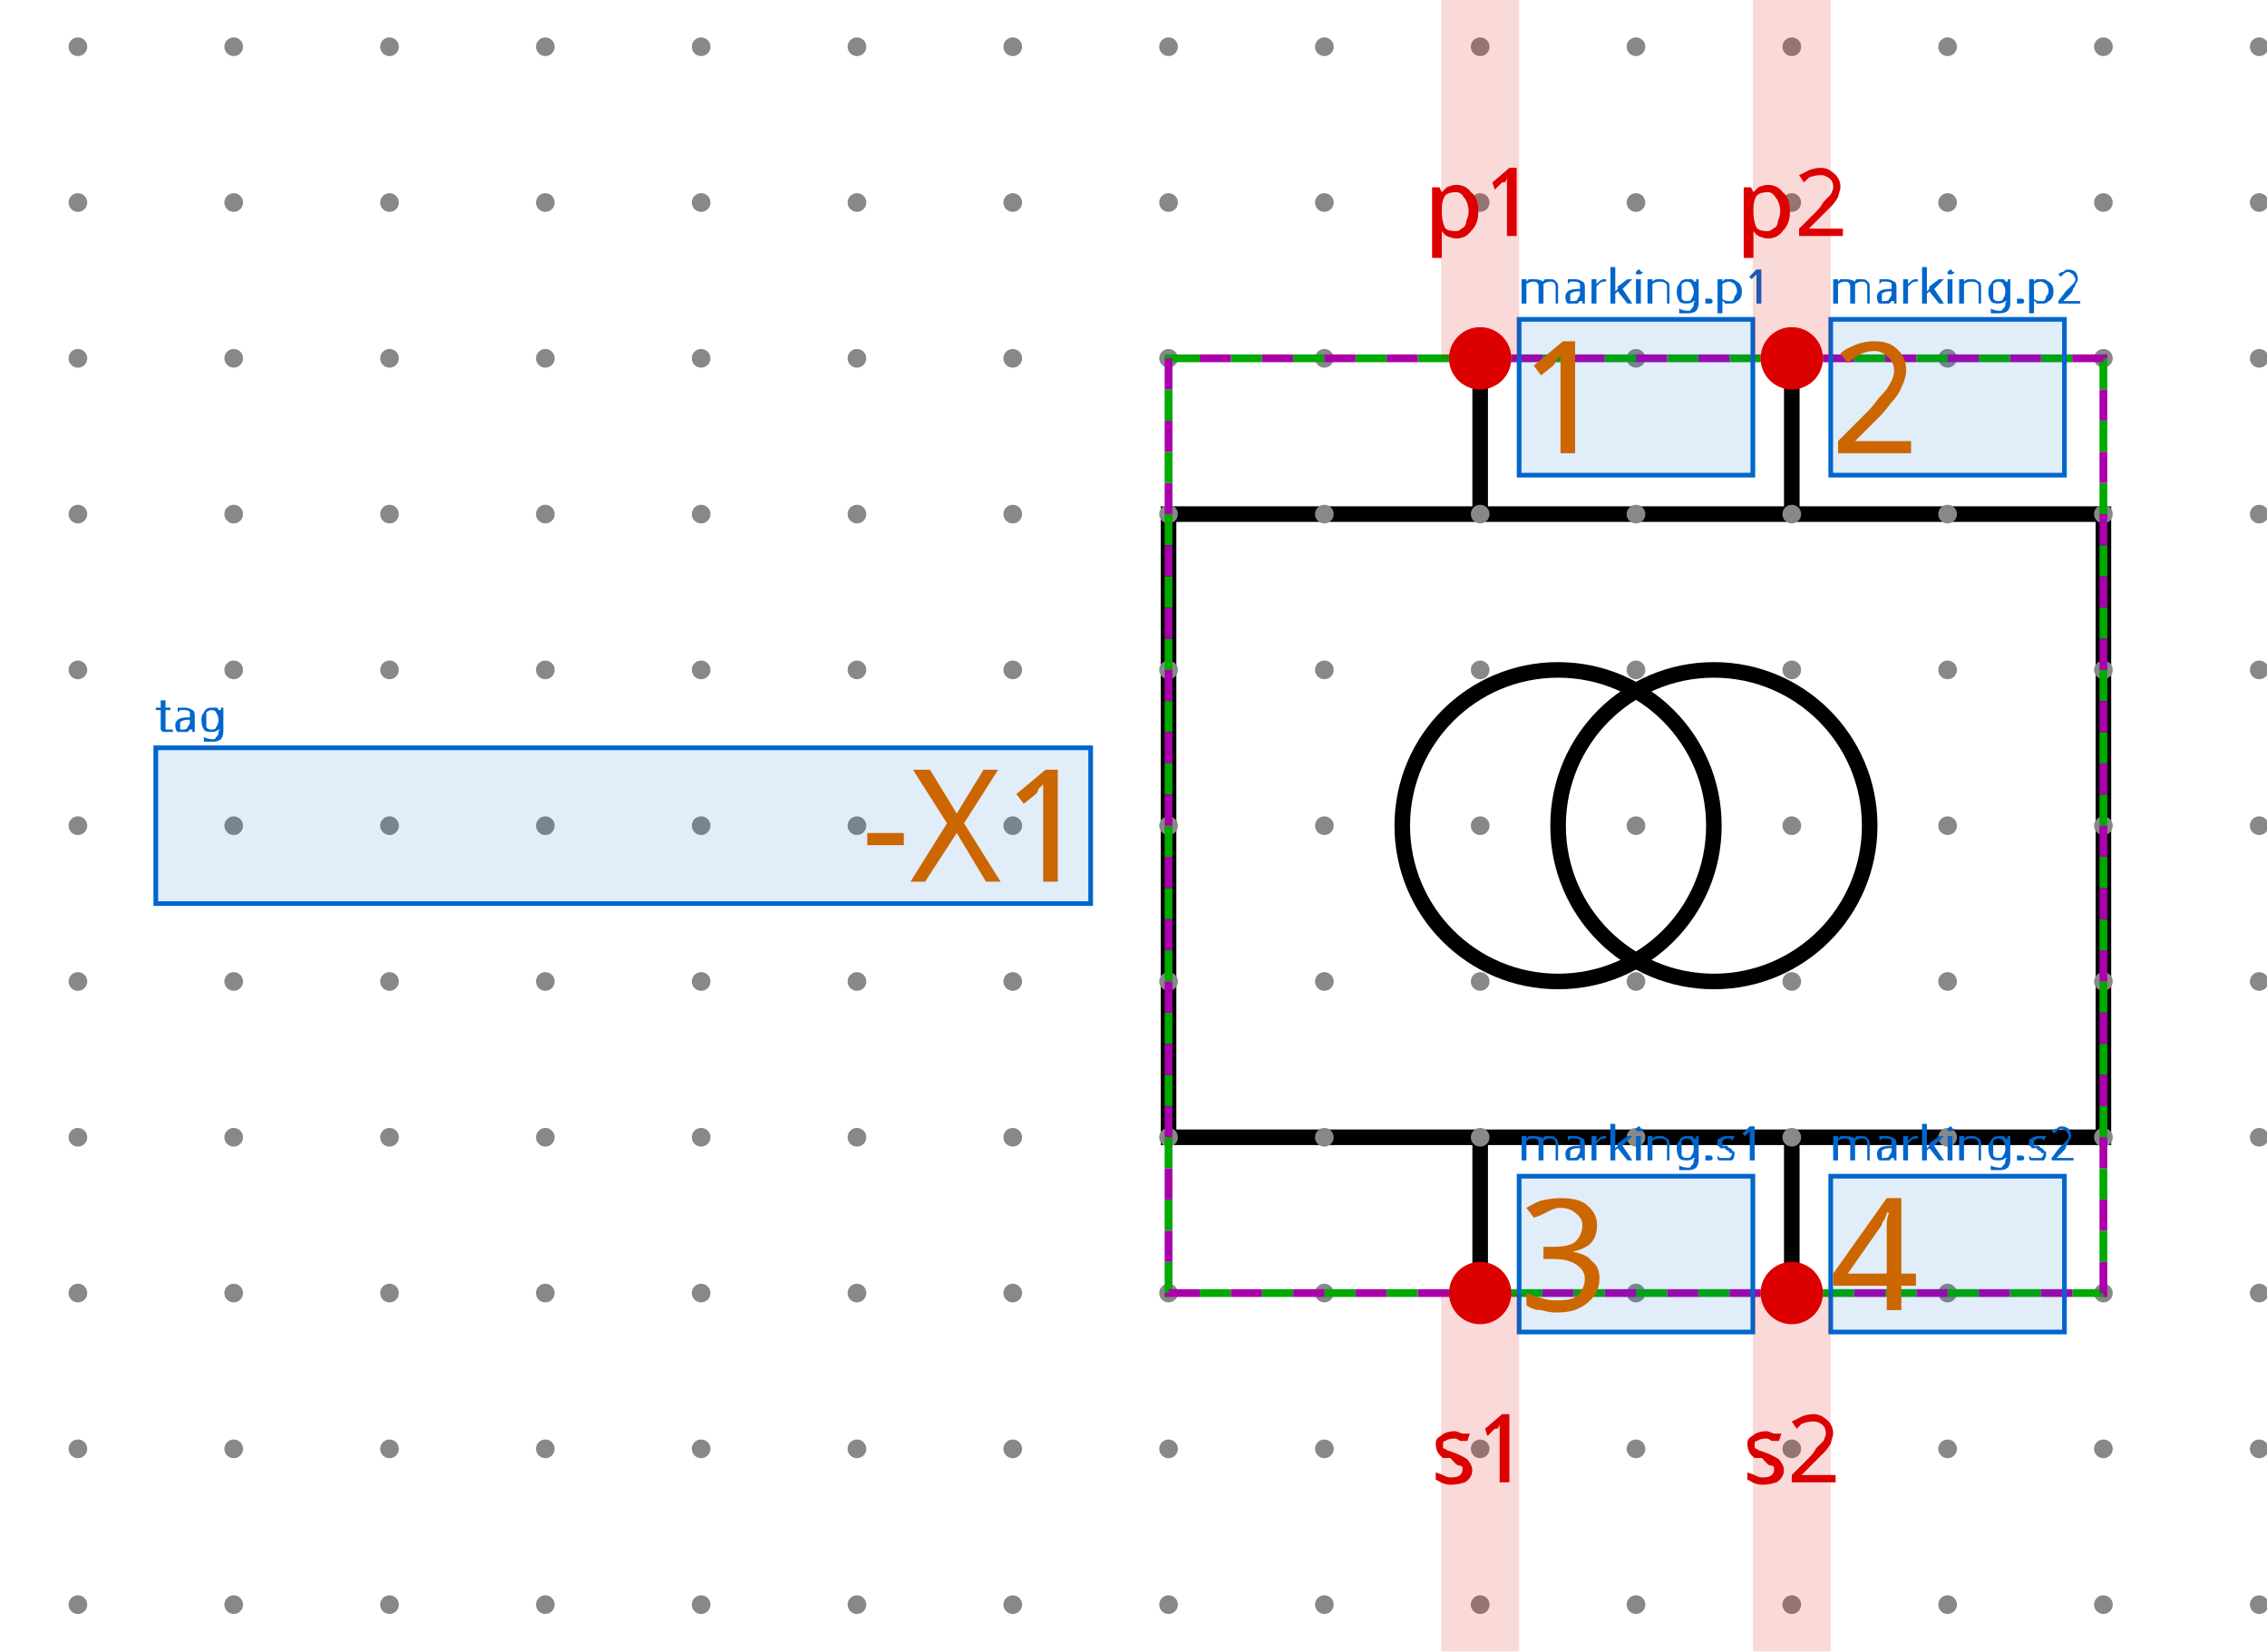
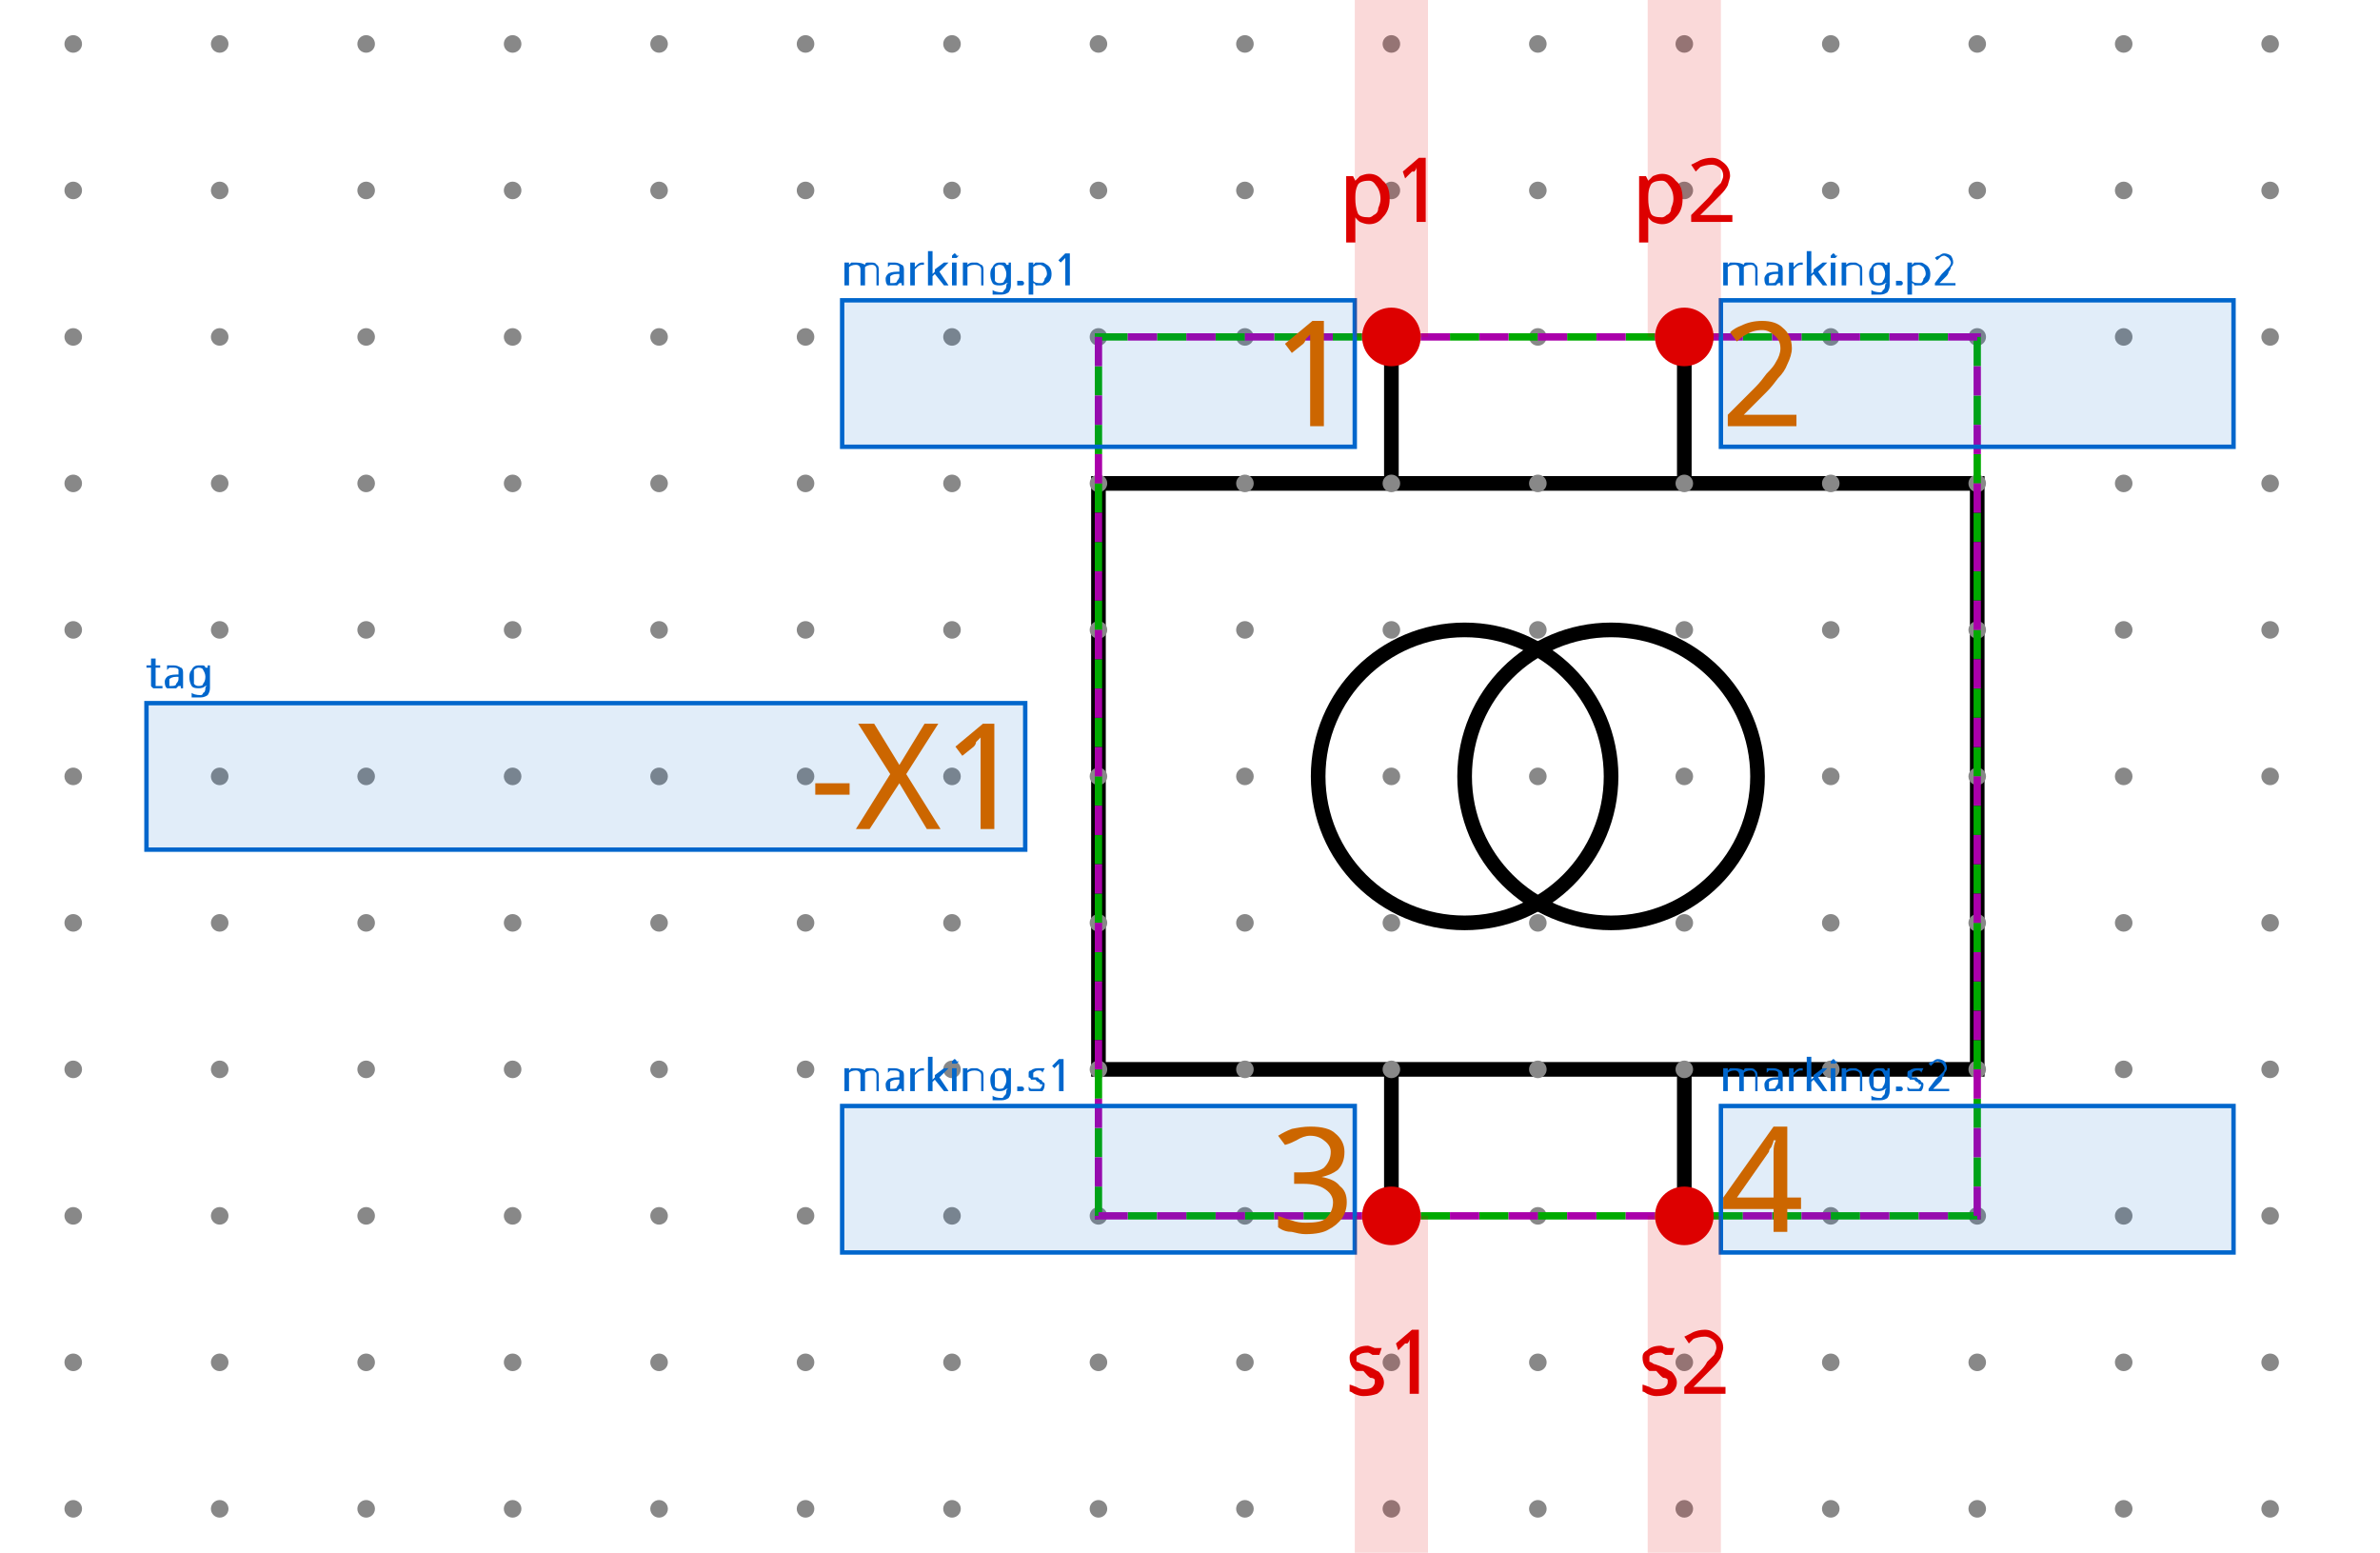
- <svg xmlns="http://www.w3.org/2000/svg" width="36.375mm" height="26.5mm" viewBox="-10.5 -5.3 14.55 10.6">
+ <svg xmlns="http://www.w3.org/2000/svg" width="40.625mm" height="26.5mm" viewBox="-10.5 -5.3 16.25 10.6">
  <g fill="none" stroke="#000" stroke-linecap="butt" stroke-linejoin="miter">
    <line x1="-1" y1="-3" x2="-1" y2="-2" stroke-width="0.1" />
    <line x1="1" y1="-3" x2="1" y2="-2" stroke-width="0.1" />
    <line x1="-1" y1="3" x2="-1" y2="2" stroke-width="0.1" />
    <line x1="1" y1="3" x2="1" y2="2" stroke-width="0.1" />
    <polygon points="-3,-2 3,-2 3,2 -3,2" stroke-width="0.1" />
    <circle cx="-0.5" cy="0" r="1" stroke-width="0.1" />
    <circle cx="0.5" cy="0" r="1" stroke-width="0.1" />
  </g>
  <g class="annotation">
    <circle class="grid" cx="-10" cy="-5" r="0.06" fill="#888" stroke="none" />
    <circle class="grid" cx="-9" cy="-5" r="0.06" fill="#888" stroke="none" />
    <circle class="grid" cx="-8" cy="-5" r="0.06" fill="#888" stroke="none" />
    <circle class="grid" cx="-7" cy="-5" r="0.06" fill="#888" stroke="none" />
    <circle class="grid" cx="-6" cy="-5" r="0.06" fill="#888" stroke="none" />
    <circle class="grid" cx="-5" cy="-5" r="0.06" fill="#888" stroke="none" />
    <circle class="grid" cx="-4" cy="-5" r="0.06" fill="#888" stroke="none" />
    <circle class="grid" cx="-3" cy="-5" r="0.06" fill="#888" stroke="none" />
    <circle class="grid" cx="-2" cy="-5" r="0.06" fill="#888" stroke="none" />
    <circle class="grid" cx="-1" cy="-5" r="0.06" fill="#888" stroke="none" />
    <circle class="grid" cx="0" cy="-5" r="0.06" fill="#888" stroke="none" />
    <circle class="grid" cx="1" cy="-5" r="0.06" fill="#888" stroke="none" />
    <circle class="grid" cx="2" cy="-5" r="0.06" fill="#888" stroke="none" />
    <circle class="grid" cx="3" cy="-5" r="0.06" fill="#888" stroke="none" />
    <circle class="grid" cx="4" cy="-5" r="0.06" fill="#888" stroke="none" />
+     <circle class="grid" cx="5" cy="-5" r="0.06" fill="#888" stroke="none" />
    <circle class="grid" cx="-10" cy="-4" r="0.06" fill="#888" stroke="none" />
    <circle class="grid" cx="-9" cy="-4" r="0.06" fill="#888" stroke="none" />
    <circle class="grid" cx="-8" cy="-4" r="0.06" fill="#888" stroke="none" />
    <circle class="grid" cx="-7" cy="-4" r="0.06" fill="#888" stroke="none" />
    <circle class="grid" cx="-6" cy="-4" r="0.06" fill="#888" stroke="none" />
    <circle class="grid" cx="-5" cy="-4" r="0.06" fill="#888" stroke="none" />
    <circle class="grid" cx="-4" cy="-4" r="0.06" fill="#888" stroke="none" />
    <circle class="grid" cx="-3" cy="-4" r="0.06" fill="#888" stroke="none" />
    <circle class="grid" cx="-2" cy="-4" r="0.06" fill="#888" stroke="none" />
    <circle class="grid" cx="-1" cy="-4" r="0.06" fill="#888" stroke="none" />
    <circle class="grid" cx="0" cy="-4" r="0.06" fill="#888" stroke="none" />
    <circle class="grid" cx="1" cy="-4" r="0.06" fill="#888" stroke="none" />
    <circle class="grid" cx="2" cy="-4" r="0.06" fill="#888" stroke="none" />
    <circle class="grid" cx="3" cy="-4" r="0.06" fill="#888" stroke="none" />
    <circle class="grid" cx="4" cy="-4" r="0.06" fill="#888" stroke="none" />
+     <circle class="grid" cx="5" cy="-4" r="0.06" fill="#888" stroke="none" />
    <circle class="grid" cx="-10" cy="-3" r="0.06" fill="#888" stroke="none" />
    <circle class="grid" cx="-9" cy="-3" r="0.06" fill="#888" stroke="none" />
    <circle class="grid" cx="-8" cy="-3" r="0.06" fill="#888" stroke="none" />
    <circle class="grid" cx="-7" cy="-3" r="0.06" fill="#888" stroke="none" />
    <circle class="grid" cx="-6" cy="-3" r="0.06" fill="#888" stroke="none" />
    <circle class="grid" cx="-5" cy="-3" r="0.06" fill="#888" stroke="none" />
    <circle class="grid" cx="-4" cy="-3" r="0.06" fill="#888" stroke="none" />
    <circle class="grid" cx="-3" cy="-3" r="0.06" fill="#888" stroke="none" />
    <circle class="grid" cx="-2" cy="-3" r="0.06" fill="#888" stroke="none" />
    <circle class="grid" cx="-1" cy="-3" r="0.06" fill="#888" stroke="none" />
    <circle class="grid" cx="0" cy="-3" r="0.06" fill="#888" stroke="none" />
    <circle class="grid" cx="1" cy="-3" r="0.06" fill="#888" stroke="none" />
    <circle class="grid" cx="2" cy="-3" r="0.06" fill="#888" stroke="none" />
    <circle class="grid" cx="3" cy="-3" r="0.06" fill="#888" stroke="none" />
    <circle class="grid" cx="4" cy="-3" r="0.06" fill="#888" stroke="none" />
+     <circle class="grid" cx="5" cy="-3" r="0.06" fill="#888" stroke="none" />
    <circle class="grid" cx="-10" cy="-2" r="0.06" fill="#888" stroke="none" />
    <circle class="grid" cx="-9" cy="-2" r="0.06" fill="#888" stroke="none" />
    <circle class="grid" cx="-8" cy="-2" r="0.06" fill="#888" stroke="none" />
    <circle class="grid" cx="-7" cy="-2" r="0.06" fill="#888" stroke="none" />
    <circle class="grid" cx="-6" cy="-2" r="0.06" fill="#888" stroke="none" />
    <circle class="grid" cx="-5" cy="-2" r="0.06" fill="#888" stroke="none" />
    <circle class="grid" cx="-4" cy="-2" r="0.06" fill="#888" stroke="none" />
    <circle class="grid" cx="-3" cy="-2" r="0.06" fill="#888" stroke="none" />
    <circle class="grid" cx="-2" cy="-2" r="0.06" fill="#888" stroke="none" />
    <circle class="grid" cx="-1" cy="-2" r="0.06" fill="#888" stroke="none" />
    <circle class="grid" cx="0" cy="-2" r="0.06" fill="#888" stroke="none" />
    <circle class="grid" cx="1" cy="-2" r="0.06" fill="#888" stroke="none" />
    <circle class="grid" cx="2" cy="-2" r="0.06" fill="#888" stroke="none" />
    <circle class="grid" cx="3" cy="-2" r="0.06" fill="#888" stroke="none" />
    <circle class="grid" cx="4" cy="-2" r="0.06" fill="#888" stroke="none" />
+     <circle class="grid" cx="5" cy="-2" r="0.06" fill="#888" stroke="none" />
    <circle class="grid" cx="-10" cy="-1" r="0.06" fill="#888" stroke="none" />
    <circle class="grid" cx="-9" cy="-1" r="0.06" fill="#888" stroke="none" />
    <circle class="grid" cx="-8" cy="-1" r="0.06" fill="#888" stroke="none" />
    <circle class="grid" cx="-7" cy="-1" r="0.06" fill="#888" stroke="none" />
    <circle class="grid" cx="-6" cy="-1" r="0.06" fill="#888" stroke="none" />
    <circle class="grid" cx="-5" cy="-1" r="0.06" fill="#888" stroke="none" />
    <circle class="grid" cx="-4" cy="-1" r="0.06" fill="#888" stroke="none" />
    <circle class="grid" cx="-3" cy="-1" r="0.06" fill="#888" stroke="none" />
    <circle class="grid" cx="-2" cy="-1" r="0.06" fill="#888" stroke="none" />
    <circle class="grid" cx="-1" cy="-1" r="0.06" fill="#888" stroke="none" />
    <circle class="grid" cx="0" cy="-1" r="0.06" fill="#888" stroke="none" />
    <circle class="grid" cx="1" cy="-1" r="0.06" fill="#888" stroke="none" />
    <circle class="grid" cx="2" cy="-1" r="0.06" fill="#888" stroke="none" />
    <circle class="grid" cx="3" cy="-1" r="0.06" fill="#888" stroke="none" />
    <circle class="grid" cx="4" cy="-1" r="0.06" fill="#888" stroke="none" />
+     <circle class="grid" cx="5" cy="-1" r="0.06" fill="#888" stroke="none" />
    <circle class="grid" cx="-10" cy="0" r="0.06" fill="#888" stroke="none" />
    <circle class="grid" cx="-9" cy="0" r="0.06" fill="#888" stroke="none" />
    <circle class="grid" cx="-8" cy="0" r="0.06" fill="#888" stroke="none" />
    <circle class="grid" cx="-7" cy="0" r="0.06" fill="#888" stroke="none" />
    <circle class="grid" cx="-6" cy="0" r="0.06" fill="#888" stroke="none" />
    <circle class="grid" cx="-5" cy="0" r="0.06" fill="#888" stroke="none" />
    <circle class="grid" cx="-4" cy="0" r="0.06" fill="#888" stroke="none" />
    <circle class="grid" cx="-3" cy="0" r="0.06" fill="#888" stroke="none" />
    <circle class="grid" cx="-2" cy="0" r="0.06" fill="#888" stroke="none" />
    <circle class="grid" cx="-1" cy="0" r="0.06" fill="#888" stroke="none" />
    <circle class="grid" cx="0" cy="0" r="0.06" fill="#888" stroke="none" />
    <circle class="grid" cx="1" cy="0" r="0.06" fill="#888" stroke="none" />
    <circle class="grid" cx="2" cy="0" r="0.06" fill="#888" stroke="none" />
    <circle class="grid" cx="3" cy="0" r="0.06" fill="#888" stroke="none" />
    <circle class="grid" cx="4" cy="0" r="0.06" fill="#888" stroke="none" />
+     <circle class="grid" cx="5" cy="0" r="0.06" fill="#888" stroke="none" />
    <circle class="grid" cx="-10" cy="1" r="0.06" fill="#888" stroke="none" />
    <circle class="grid" cx="-9" cy="1" r="0.06" fill="#888" stroke="none" />
    <circle class="grid" cx="-8" cy="1" r="0.06" fill="#888" stroke="none" />
    <circle class="grid" cx="-7" cy="1" r="0.06" fill="#888" stroke="none" />
    <circle class="grid" cx="-6" cy="1" r="0.06" fill="#888" stroke="none" />
    <circle class="grid" cx="-5" cy="1" r="0.06" fill="#888" stroke="none" />
    <circle class="grid" cx="-4" cy="1" r="0.06" fill="#888" stroke="none" />
    <circle class="grid" cx="-3" cy="1" r="0.06" fill="#888" stroke="none" />
    <circle class="grid" cx="-2" cy="1" r="0.06" fill="#888" stroke="none" />
    <circle class="grid" cx="-1" cy="1" r="0.06" fill="#888" stroke="none" />
    <circle class="grid" cx="0" cy="1" r="0.06" fill="#888" stroke="none" />
    <circle class="grid" cx="1" cy="1" r="0.06" fill="#888" stroke="none" />
    <circle class="grid" cx="2" cy="1" r="0.06" fill="#888" stroke="none" />
    <circle class="grid" cx="3" cy="1" r="0.06" fill="#888" stroke="none" />
    <circle class="grid" cx="4" cy="1" r="0.06" fill="#888" stroke="none" />
+     <circle class="grid" cx="5" cy="1" r="0.06" fill="#888" stroke="none" />
    <circle class="grid" cx="-10" cy="2" r="0.06" fill="#888" stroke="none" />
    <circle class="grid" cx="-9" cy="2" r="0.06" fill="#888" stroke="none" />
    <circle class="grid" cx="-8" cy="2" r="0.06" fill="#888" stroke="none" />
    <circle class="grid" cx="-7" cy="2" r="0.06" fill="#888" stroke="none" />
    <circle class="grid" cx="-6" cy="2" r="0.06" fill="#888" stroke="none" />
    <circle class="grid" cx="-5" cy="2" r="0.06" fill="#888" stroke="none" />
    <circle class="grid" cx="-4" cy="2" r="0.06" fill="#888" stroke="none" />
    <circle class="grid" cx="-3" cy="2" r="0.06" fill="#888" stroke="none" />
    <circle class="grid" cx="-2" cy="2" r="0.06" fill="#888" stroke="none" />
    <circle class="grid" cx="-1" cy="2" r="0.06" fill="#888" stroke="none" />
    <circle class="grid" cx="0" cy="2" r="0.06" fill="#888" stroke="none" />
    <circle class="grid" cx="1" cy="2" r="0.06" fill="#888" stroke="none" />
    <circle class="grid" cx="2" cy="2" r="0.06" fill="#888" stroke="none" />
    <circle class="grid" cx="3" cy="2" r="0.06" fill="#888" stroke="none" />
    <circle class="grid" cx="4" cy="2" r="0.06" fill="#888" stroke="none" />
+     <circle class="grid" cx="5" cy="2" r="0.06" fill="#888" stroke="none" />
    <circle class="grid" cx="-10" cy="3" r="0.06" fill="#888" stroke="none" />
    <circle class="grid" cx="-9" cy="3" r="0.06" fill="#888" stroke="none" />
    <circle class="grid" cx="-8" cy="3" r="0.06" fill="#888" stroke="none" />
    <circle class="grid" cx="-7" cy="3" r="0.06" fill="#888" stroke="none" />
    <circle class="grid" cx="-6" cy="3" r="0.06" fill="#888" stroke="none" />
    <circle class="grid" cx="-5" cy="3" r="0.06" fill="#888" stroke="none" />
    <circle class="grid" cx="-4" cy="3" r="0.06" fill="#888" stroke="none" />
    <circle class="grid" cx="-3" cy="3" r="0.06" fill="#888" stroke="none" />
    <circle class="grid" cx="-2" cy="3" r="0.06" fill="#888" stroke="none" />
    <circle class="grid" cx="-1" cy="3" r="0.06" fill="#888" stroke="none" />
    <circle class="grid" cx="0" cy="3" r="0.06" fill="#888" stroke="none" />
    <circle class="grid" cx="1" cy="3" r="0.06" fill="#888" stroke="none" />
    <circle class="grid" cx="2" cy="3" r="0.06" fill="#888" stroke="none" />
    <circle class="grid" cx="3" cy="3" r="0.06" fill="#888" stroke="none" />
    <circle class="grid" cx="4" cy="3" r="0.06" fill="#888" stroke="none" />
+     <circle class="grid" cx="5" cy="3" r="0.06" fill="#888" stroke="none" />
    <circle class="grid" cx="-10" cy="4" r="0.06" fill="#888" stroke="none" />
    <circle class="grid" cx="-9" cy="4" r="0.06" fill="#888" stroke="none" />
    <circle class="grid" cx="-8" cy="4" r="0.06" fill="#888" stroke="none" />
    <circle class="grid" cx="-7" cy="4" r="0.06" fill="#888" stroke="none" />
    <circle class="grid" cx="-6" cy="4" r="0.06" fill="#888" stroke="none" />
    <circle class="grid" cx="-5" cy="4" r="0.06" fill="#888" stroke="none" />
    <circle class="grid" cx="-4" cy="4" r="0.06" fill="#888" stroke="none" />
    <circle class="grid" cx="-3" cy="4" r="0.06" fill="#888" stroke="none" />
    <circle class="grid" cx="-2" cy="4" r="0.06" fill="#888" stroke="none" />
    <circle class="grid" cx="-1" cy="4" r="0.06" fill="#888" stroke="none" />
    <circle class="grid" cx="0" cy="4" r="0.06" fill="#888" stroke="none" />
    <circle class="grid" cx="1" cy="4" r="0.06" fill="#888" stroke="none" />
    <circle class="grid" cx="2" cy="4" r="0.06" fill="#888" stroke="none" />
    <circle class="grid" cx="3" cy="4" r="0.06" fill="#888" stroke="none" />
    <circle class="grid" cx="4" cy="4" r="0.06" fill="#888" stroke="none" />
+     <circle class="grid" cx="5" cy="4" r="0.06" fill="#888" stroke="none" />
    <circle class="grid" cx="-10" cy="5" r="0.06" fill="#888" stroke="none" />
    <circle class="grid" cx="-9" cy="5" r="0.06" fill="#888" stroke="none" />
    <circle class="grid" cx="-8" cy="5" r="0.06" fill="#888" stroke="none" />
    <circle class="grid" cx="-7" cy="5" r="0.06" fill="#888" stroke="none" />
    <circle class="grid" cx="-6" cy="5" r="0.06" fill="#888" stroke="none" />
    <circle class="grid" cx="-5" cy="5" r="0.06" fill="#888" stroke="none" />
    <circle class="grid" cx="-4" cy="5" r="0.06" fill="#888" stroke="none" />
    <circle class="grid" cx="-3" cy="5" r="0.06" fill="#888" stroke="none" />
    <circle class="grid" cx="-2" cy="5" r="0.06" fill="#888" stroke="none" />
    <circle class="grid" cx="-1" cy="5" r="0.06" fill="#888" stroke="none" />
    <circle class="grid" cx="0" cy="5" r="0.06" fill="#888" stroke="none" />
    <circle class="grid" cx="1" cy="5" r="0.06" fill="#888" stroke="none" />
    <circle class="grid" cx="2" cy="5" r="0.06" fill="#888" stroke="none" />
    <circle class="grid" cx="3" cy="5" r="0.06" fill="#888" stroke="none" />
    <circle class="grid" cx="4" cy="5" r="0.06" fill="#888" stroke="none" />
+     <circle class="grid" cx="5" cy="5" r="0.06" fill="#888" stroke="none" />
    <rect class="body-box" x="-3" y="-3" width="6" height="6" fill="none" stroke="#0a0" stroke-width="0.05" stroke-dasharray="0.2 0.2" />
    <rect class="keepout-box" x="-3" y="-3" width="6" height="6" fill="none" stroke="#a0a" stroke-width="0.05" stroke-dasharray="0.2 0.2" stroke-dashoffset="0.2" />
-     <rect class="slot-box" x="-0.75" y="-3.25" width="1.5" height="1" fill="#06c" fill-opacity="0.12" stroke="#06c" stroke-width="0.03" />
-     <text class="slot-id" x="-0.75" y="-3.35" font-size="0.3" text-anchor="start" fill="#06c" stroke="none" font-family="sans-serif">marking.p1</text>
-     <rect class="slot-box" x="1.25" y="-3.25" width="1.5" height="1" fill="#06c" fill-opacity="0.12" stroke="#06c" stroke-width="0.03" />
+     <rect class="slot-box" x="-4.75" y="-3.25" width="3.5" height="1" fill="#06c" fill-opacity="0.12" stroke="#06c" stroke-width="0.03" />
+     <text class="slot-id" x="-4.75" y="-3.35" font-size="0.3" text-anchor="start" fill="#06c" stroke="none" font-family="sans-serif">marking.p1</text>
+     <rect class="slot-box" x="1.25" y="-3.25" width="3.5" height="1" fill="#06c" fill-opacity="0.12" stroke="#06c" stroke-width="0.03" />
    <text class="slot-id" x="1.25" y="-3.35" font-size="0.3" text-anchor="start" fill="#06c" stroke="none" font-family="sans-serif">marking.p2</text>
-     <rect class="slot-box" x="-0.75" y="2.25" width="1.5" height="1" fill="#06c" fill-opacity="0.12" stroke="#06c" stroke-width="0.03" />
-     <text class="slot-id" x="-0.75" y="2.15" font-size="0.3" text-anchor="start" fill="#06c" stroke="none" font-family="sans-serif">marking.s1</text>
-     <rect class="slot-box" x="1.25" y="2.25" width="1.5" height="1" fill="#06c" fill-opacity="0.12" stroke="#06c" stroke-width="0.03" />
+     <rect class="slot-box" x="-4.75" y="2.25" width="3.5" height="1" fill="#06c" fill-opacity="0.12" stroke="#06c" stroke-width="0.03" />
+     <text class="slot-id" x="-4.75" y="2.15" font-size="0.3" text-anchor="start" fill="#06c" stroke="none" font-family="sans-serif">marking.s1</text>
+     <rect class="slot-box" x="1.25" y="2.25" width="3.5" height="1" fill="#06c" fill-opacity="0.12" stroke="#06c" stroke-width="0.03" />
    <text class="slot-id" x="1.25" y="2.15" font-size="0.3" text-anchor="start" fill="#06c" stroke="none" font-family="sans-serif">marking.s2</text>
    <rect class="slot-box" x="-9.5" y="-0.5" width="6" height="1" fill="#06c" fill-opacity="0.12" stroke="#06c" stroke-width="0.03" />
    <text class="slot-id" x="-9.5" y="-0.6" font-size="0.3" text-anchor="start" fill="#06c" stroke="none" font-family="sans-serif">tag</text>
    <rect class="lane" x="-1.25" y="-5.3" width="0.5" height="2.3" fill="#d00" fill-opacity="0.15" stroke="none" />
    <rect class="lane" x="0.75" y="-5.3" width="0.5" height="2.3" fill="#d00" fill-opacity="0.15" stroke="none" />
    <rect class="lane" x="-1.25" y="3" width="0.5" height="2.3" fill="#d00" fill-opacity="0.15" stroke="none" />
    <rect class="lane" x="0.75" y="3" width="0.5" height="2.3" fill="#d00" fill-opacity="0.15" stroke="none" />
    <circle class="port" cx="-1" cy="-3" r="0.2" fill="#d00" stroke="none" />
    <text class="port-id" x="-1" y="-3.784" font-size="0.6" text-anchor="middle" fill="#d00" stroke="none" font-family="sans-serif">p1</text>
    <circle class="port" cx="1" cy="-3" r="0.2" fill="#d00" stroke="none" />
    <text class="port-id" x="1" y="-3.784" font-size="0.6" text-anchor="middle" fill="#d00" stroke="none" font-family="sans-serif">p2</text>
    <circle class="port" cx="-1" cy="3" r="0.2" fill="#d00" stroke="none" />
    <text class="port-id" x="-1" y="4.216" font-size="0.6" text-anchor="middle" fill="#d00" stroke="none" font-family="sans-serif">s1</text>
    <circle class="port" cx="1" cy="3" r="0.2" fill="#d00" stroke="none" />
    <text class="port-id" x="1" y="4.216" font-size="0.6" text-anchor="middle" fill="#d00" stroke="none" font-family="sans-serif">s2</text>
  </g>
  <g class="samples">
-     <text class="sample-text" x="-0.75" y="-2.39" font-size="1" text-anchor="start" fill="#c60" stroke="none" font-family="sans-serif">1</text>
+     <text class="sample-text" x="-1.25" y="-2.39" font-size="1" text-anchor="end" fill="#c60" stroke="none" font-family="sans-serif">1</text>
    <text class="sample-text" x="1.25" y="-2.39" font-size="1" text-anchor="start" fill="#c60" stroke="none" font-family="sans-serif">2</text>
-     <text class="sample-text" x="-0.75" y="3.11" font-size="1" text-anchor="start" fill="#c60" stroke="none" font-family="sans-serif">3</text>
+     <text class="sample-text" x="-1.25" y="3.11" font-size="1" text-anchor="end" fill="#c60" stroke="none" font-family="sans-serif">3</text>
    <text class="sample-text" x="1.25" y="3.11" font-size="1" text-anchor="start" fill="#c60" stroke="none" font-family="sans-serif">4</text>
    <text class="sample-text" x="-3.5" y="0.36" font-size="1" text-anchor="end" fill="#c60" stroke="none" font-family="sans-serif">-X1</text>
  </g>
</svg>
